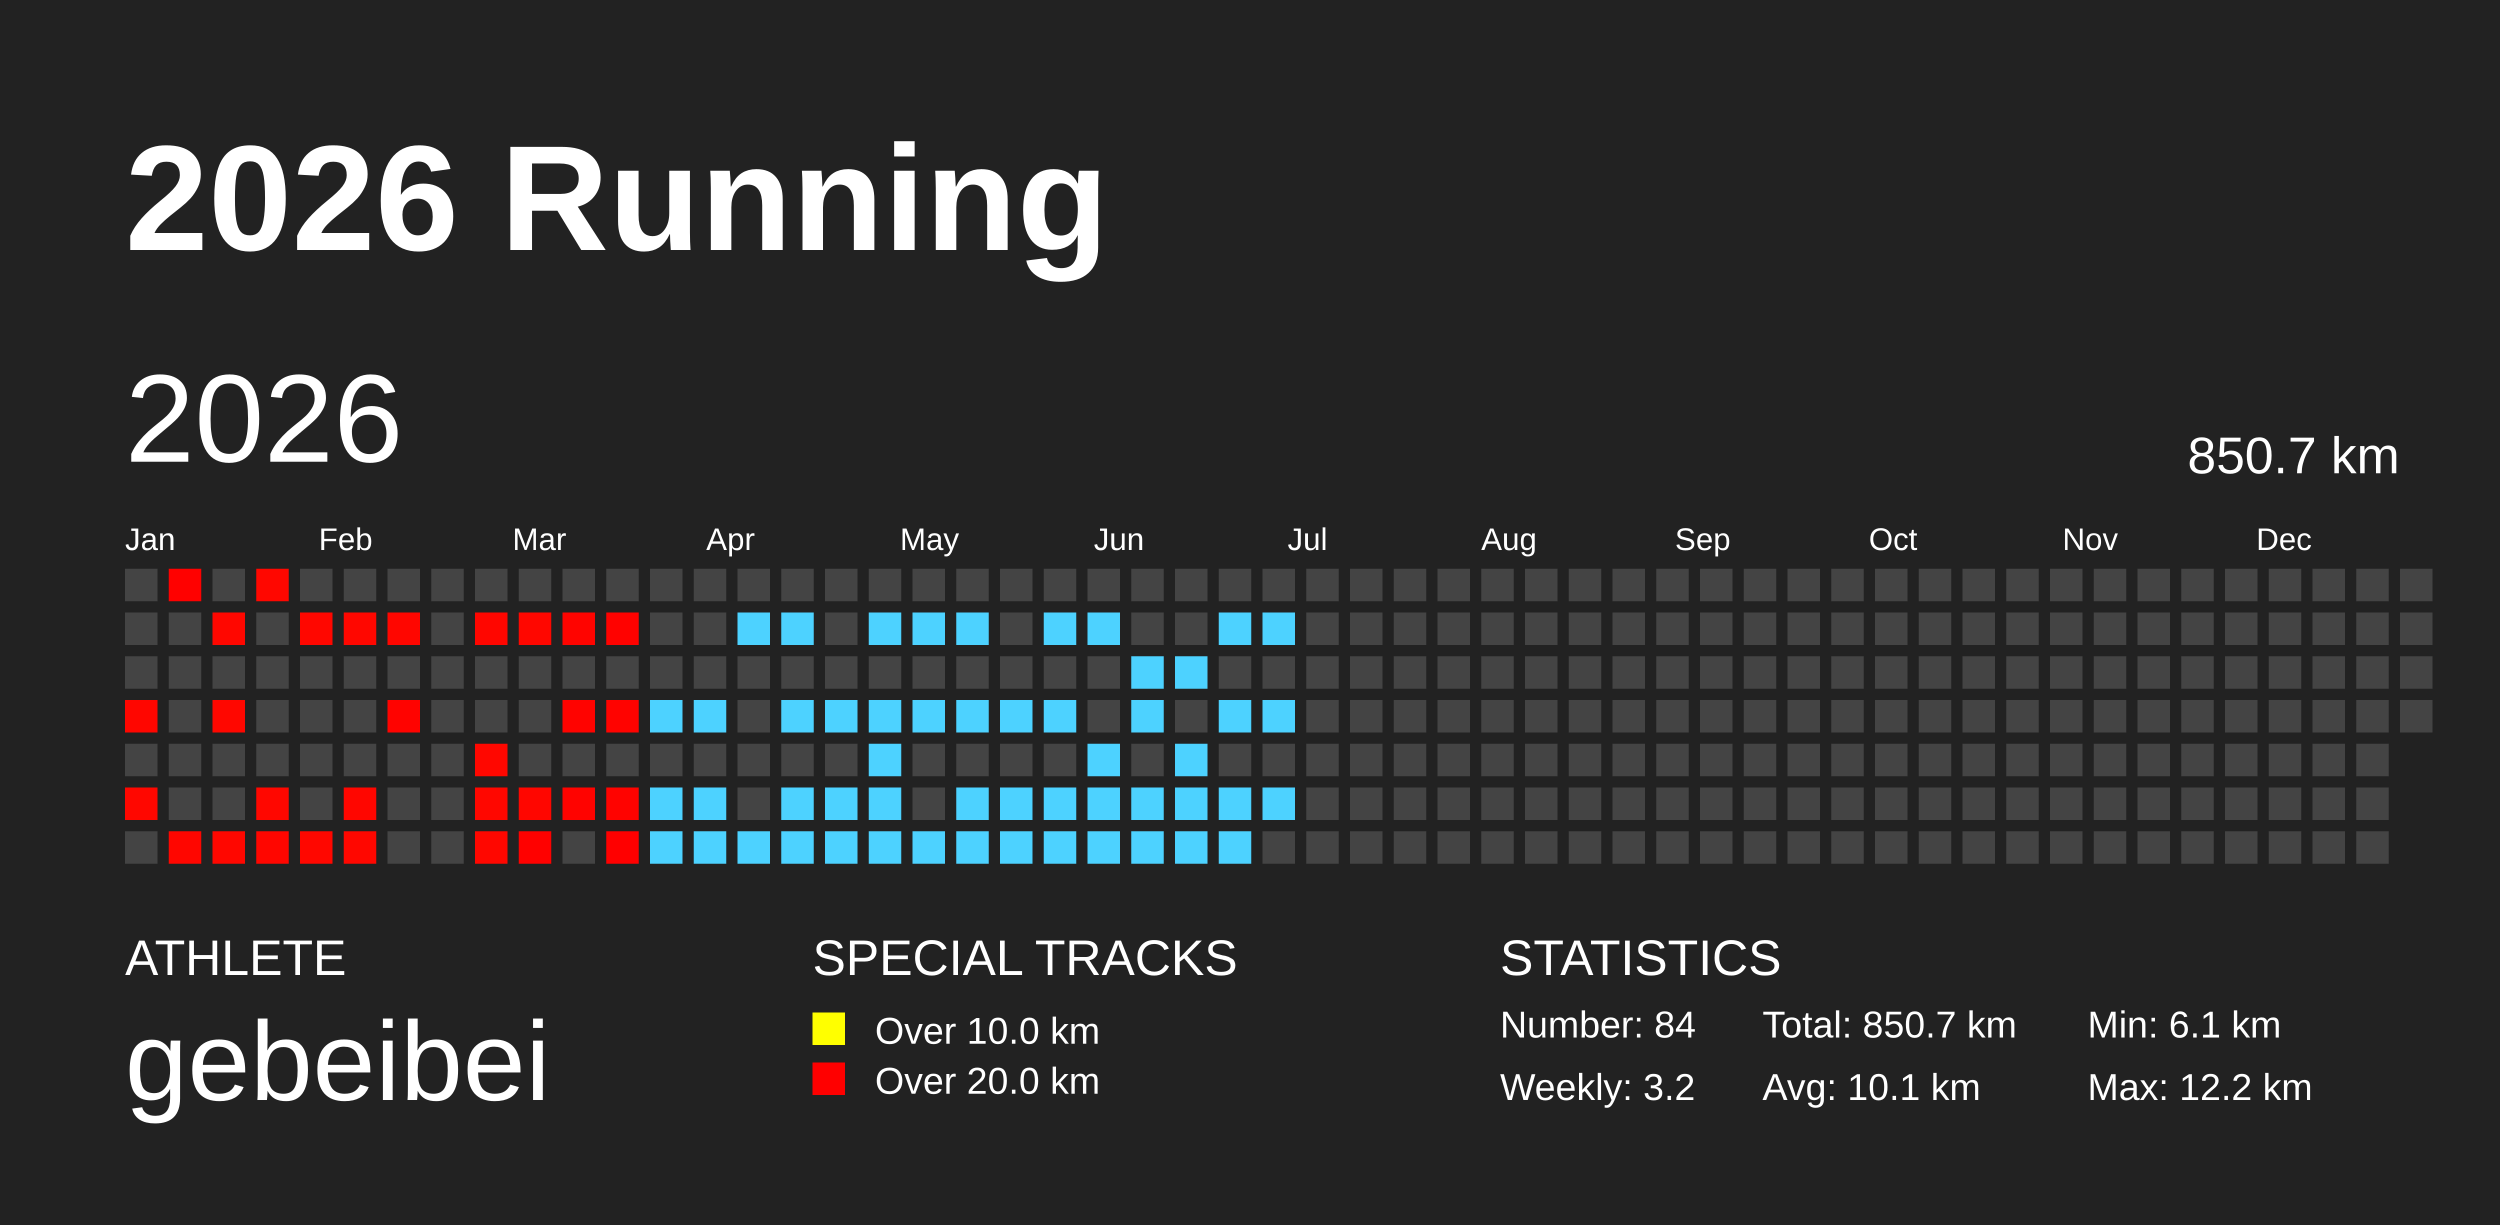
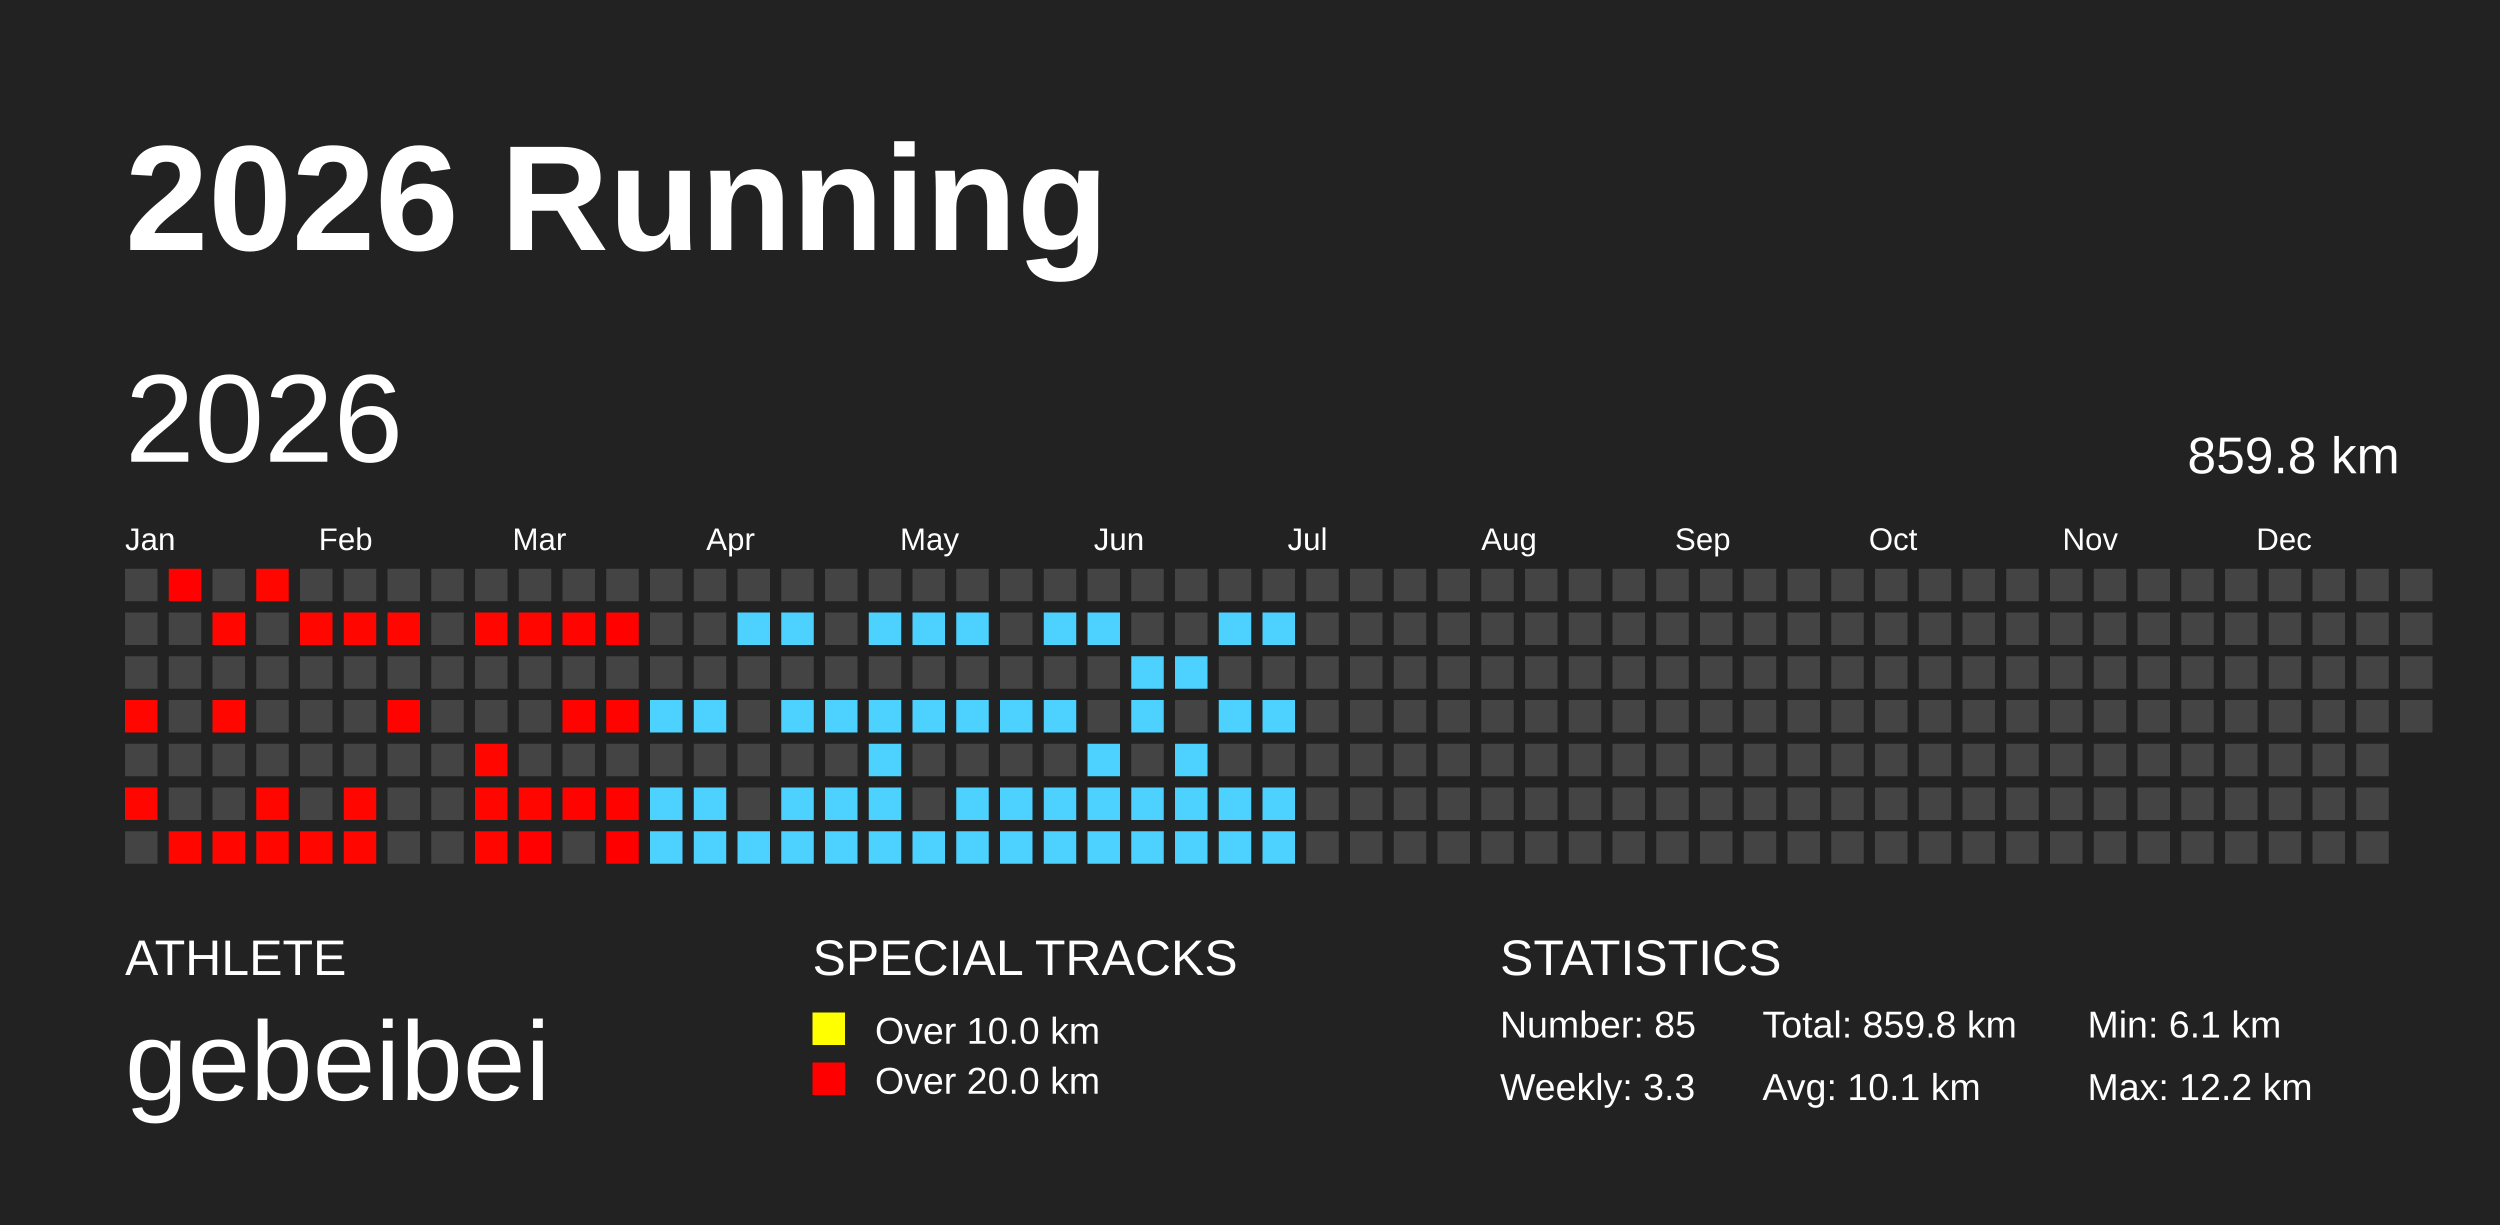
<svg xmlns="http://www.w3.org/2000/svg" baseProfile="full" height="98mm" version="1.1" viewBox="0,0,200,98" width="200mm">
  <defs />
  <rect fill="#222222" height="98" width="200" x="0" y="0" />
  <text fill="#FFFFFF" style="font-size:12px; font-family:Arial; font-weight:bold;" x="10" y="20">2026 Running</text>
  <text fill="#FFFFFF" style="font-size:4px; font-family:Arial" x="10" y="78">ATHLETE</text>
  <text fill="#FFFFFF" style="font-size:9px; font-family:Arial" x="10" y="88">gebeibei</text>
  <text fill="#FFFFFF" style="font-size:4px; font-family:Arial" x="65" y="78">SPECIAL TRACKS</text>
  <rect fill="yellow" height="2.6" width="2.6" x="65" y="81" />
  <text fill="#FFFFFF" style="font-size:3px; font-family:Arial" x="70" y="83.5">Over 10.0 km</text>
  <rect fill="red" height="2.6" width="2.6" x="65" y="85" />
  <text fill="#FFFFFF" style="font-size:3px; font-family:Arial" x="70" y="87.5">Over 20.0 km</text>
  <text fill="#FFFFFF" style="font-size:4px; font-family:Arial" x="120" y="78">STATISTICS</text>
-   <text fill="#FFFFFF" style="font-size:3px; font-family:Arial" x="120" y="83">Number: 84</text>
-   <text fill="#FFFFFF" style="font-size:3px; font-family:Arial" x="120" y="88">Weekly: 3.2</text>
-   <text fill="#FFFFFF" style="font-size:3px; font-family:Arial" x="141" y="83">Total: 850.7 km</text>
+   <text fill="#FFFFFF" style="font-size:3px; font-family:Arial" x="120" y="83">Number: 85</text>
+   <text fill="#FFFFFF" style="font-size:3px; font-family:Arial" x="120" y="88">Weekly: 3.3</text>
+   <text fill="#FFFFFF" style="font-size:3px; font-family:Arial" x="141" y="83">Total: 859.8 km</text>
  <text fill="#FFFFFF" style="font-size:3px; font-family:Arial" x="141" y="88">Avg: 10.1 km</text>
  <text fill="#FFFFFF" style="font-size:3px; font-family:Arial" x="167" y="83">Min: 6.1 km</text>
  <text fill="#FFFFFF" style="font-size:3px; font-family:Arial" x="167" y="88">Max: 12.2 km</text>
  <text dominant-baseline="hanging" fill="#FFFFFF" style="font-size:10.0px; font-family:Arial;" x="10" y="30">2026</text>
-   <text dominant-baseline="hanging" fill="#FFFFFF" style="font-size:4.125px; font-family:Arial;" x="175" y="35">850.7 km</text>
+   <text dominant-baseline="hanging" fill="#FFFFFF" style="font-size:4.125px; font-family:Arial;" x="175" y="35">859.8 km</text>
  <text fill="#FFFFFF" style="font-size:2.5px; font-family:Arial" x="10.0" y="44">Jan</text>
  <text fill="#FFFFFF" style="font-size:2.5px; font-family:Arial" x="25.5" y="44">Feb</text>
  <text fill="#FFFFFF" style="font-size:2.5px; font-family:Arial" x="41.0" y="44">Mar</text>
  <text fill="#FFFFFF" style="font-size:2.5px; font-family:Arial" x="56.5" y="44">Apr</text>
  <text fill="#FFFFFF" style="font-size:2.5px; font-family:Arial" x="72.0" y="44">May</text>
  <text fill="#FFFFFF" style="font-size:2.5px; font-family:Arial" x="87.5" y="44">Jun</text>
  <text fill="#FFFFFF" style="font-size:2.5px; font-family:Arial" x="103.0" y="44">Jul</text>
  <text fill="#FFFFFF" style="font-size:2.5px; font-family:Arial" x="118.5" y="44">Aug</text>
  <text fill="#FFFFFF" style="font-size:2.5px; font-family:Arial" x="134.0" y="44">Sep</text>
  <text fill="#FFFFFF" style="font-size:2.5px; font-family:Arial" x="149.5" y="44">Oct</text>
  <text fill="#FFFFFF" style="font-size:2.5px; font-family:Arial" x="165.0" y="44">Nov</text>
  <text fill="#FFFFFF" style="font-size:2.5px; font-family:Arial" x="180.5" y="44">Dec</text>
  <rect fill="#444444" height="2.6" width="2.6" x="10.0" y="45.5" />
  <rect fill="#444444" height="2.6" width="2.6" x="10.0" y="49.0" />
  <rect fill="#444444" height="2.6" width="2.6" x="10.0" y="52.5" />
  <rect fill="#ff0600" height="2.6" width="2.6" x="10.0" y="56.0" />
  <rect fill="#444444" height="2.6" width="2.6" x="10.0" y="59.5" />
  <rect fill="#ff0700" height="2.6" width="2.6" x="10.0" y="63.0" />
  <rect fill="#444444" height="2.6" width="2.6" x="10.0" y="66.5" />
  <rect fill="#ff0100" height="2.6" width="2.6" x="13.5" y="45.5" />
  <rect fill="#444444" height="2.6" width="2.6" x="13.5" y="49.0" />
  <rect fill="#444444" height="2.6" width="2.6" x="13.5" y="52.5" />
  <rect fill="#444444" height="2.6" width="2.6" x="13.5" y="56.0" />
  <rect fill="#444444" height="2.6" width="2.6" x="13.5" y="59.5" />
  <rect fill="#444444" height="2.6" width="2.6" x="13.5" y="63.0" />
  <rect fill="#ff0600" height="2.6" width="2.6" x="13.5" y="66.5" />
  <rect fill="#444444" height="2.6" width="2.6" x="17.0" y="45.5" />
  <rect fill="#ff0700" height="2.6" width="2.6" x="17.0" y="49.0" />
  <rect fill="#444444" height="2.6" width="2.6" x="17.0" y="52.5" />
  <rect fill="#ff0700" height="2.6" width="2.6" x="17.0" y="56.0" />
  <rect fill="#444444" height="2.6" width="2.6" x="17.0" y="59.5" />
  <rect fill="#444444" height="2.6" width="2.6" x="17.0" y="63.0" />
  <rect fill="#ff0700" height="2.6" width="2.6" x="17.0" y="66.5" />
  <rect fill="#ff0700" height="2.6" width="2.6" x="20.5" y="45.5" />
  <rect fill="#444444" height="2.6" width="2.6" x="20.5" y="49.0" />
  <rect fill="#444444" height="2.6" width="2.6" x="20.5" y="52.5" />
  <rect fill="#444444" height="2.6" width="2.6" x="20.5" y="56.0" />
  <rect fill="#444444" height="2.6" width="2.6" x="20.5" y="59.5" />
  <rect fill="#ff0700" height="2.6" width="2.6" x="20.5" y="63.0" />
  <rect fill="#ff0600" height="2.6" width="2.6" x="20.5" y="66.5" />
  <rect fill="#444444" height="2.6" width="2.6" x="24.0" y="45.5" />
  <rect fill="#ff0700" height="2.6" width="2.6" x="24.0" y="49.0" />
  <rect fill="#444444" height="2.6" width="2.6" x="24.0" y="52.5" />
  <rect fill="#444444" height="2.6" width="2.6" x="24.0" y="56.0" />
  <rect fill="#444444" height="2.6" width="2.6" x="24.0" y="59.5" />
  <rect fill="#444444" height="2.6" width="2.6" x="24.0" y="63.0" />
  <rect fill="#ff0700" height="2.6" width="2.6" x="24.0" y="66.5" />
  <rect fill="#444444" height="2.6" width="2.6" x="27.5" y="45.5" />
  <rect fill="#ff0700" height="2.6" width="2.6" x="27.5" y="49.0" />
  <rect fill="#444444" height="2.6" width="2.6" x="27.5" y="52.5" />
  <rect fill="#444444" height="2.6" width="2.6" x="27.5" y="56.0" />
  <rect fill="#444444" height="2.6" width="2.6" x="27.5" y="59.5" />
  <rect fill="#ff0600" height="2.6" width="2.6" x="27.5" y="63.0" />
  <rect fill="#ff0700" height="2.6" width="2.6" x="27.5" y="66.5" />
  <rect fill="#444444" height="2.6" width="2.6" x="31.0" y="45.5" />
  <rect fill="#ff0600" height="2.6" width="2.6" x="31.0" y="49.0" />
  <rect fill="#444444" height="2.6" width="2.6" x="31.0" y="52.5" />
  <rect fill="#ff0300" height="2.6" width="2.6" x="31.0" y="56.0" />
  <rect fill="#444444" height="2.6" width="2.6" x="31.0" y="59.5" />
  <rect fill="#444444" height="2.6" width="2.6" x="31.0" y="63.0" />
  <rect fill="#444444" height="2.6" width="2.6" x="31.0" y="66.5" />
  <rect fill="#444444" height="2.6" width="2.6" x="34.5" y="45.5" />
  <rect fill="#444444" height="2.6" width="2.6" x="34.5" y="49.0" />
  <rect fill="#444444" height="2.6" width="2.6" x="34.5" y="52.5" />
  <rect fill="#444444" height="2.6" width="2.6" x="34.5" y="56.0" />
  <rect fill="#444444" height="2.6" width="2.6" x="34.5" y="59.5" />
  <rect fill="#444444" height="2.6" width="2.6" x="34.5" y="63.0" />
  <rect fill="#444444" height="2.6" width="2.6" x="34.5" y="66.5" />
  <rect fill="#444444" height="2.6" width="2.6" x="38.0" y="45.5" />
  <rect fill="#ff0600" height="2.6" width="2.6" x="38.0" y="49.0" />
  <rect fill="#444444" height="2.6" width="2.6" x="38.0" y="52.5" />
  <rect fill="#444444" height="2.6" width="2.6" x="38.0" y="56.0" />
  <rect fill="#ff0700" height="2.6" width="2.6" x="38.0" y="59.5" />
  <rect fill="#ff0700" height="2.6" width="2.6" x="38.0" y="63.0" />
  <rect fill="#ff0700" height="2.6" width="2.6" x="38.0" y="66.5" />
  <rect fill="#444444" height="2.6" width="2.6" x="41.5" y="45.5" />
  <rect fill="#ff0700" height="2.6" width="2.6" x="41.5" y="49.0" />
  <rect fill="#444444" height="2.6" width="2.6" x="41.5" y="52.5" />
  <rect fill="#444444" height="2.6" width="2.6" x="41.5" y="56.0" />
  <rect fill="#444444" height="2.6" width="2.6" x="41.5" y="59.5" />
  <rect fill="#ff0600" height="2.6" width="2.6" x="41.5" y="63.0" />
  <rect fill="#ff0100" height="2.6" width="2.6" x="41.5" y="66.5" />
  <rect fill="#444444" height="2.6" width="2.6" x="45.0" y="45.5" />
  <rect fill="#ff0400" height="2.6" width="2.6" x="45.0" y="49.0" />
  <rect fill="#444444" height="2.6" width="2.6" x="45.0" y="52.5" />
  <rect fill="#ff0300" height="2.6" width="2.6" x="45.0" y="56.0" />
  <rect fill="#444444" height="2.6" width="2.6" x="45.0" y="59.5" />
  <rect fill="#ff0300" height="2.6" width="2.6" x="45.0" y="63.0" />
  <rect fill="#444444" height="2.6" width="2.6" x="45.0" y="66.5" />
  <rect fill="#444444" height="2.6" width="2.6" x="48.5" y="45.5" />
  <rect fill="#ff0200" height="2.6" width="2.6" x="48.5" y="49.0" />
  <rect fill="#444444" height="2.6" width="2.6" x="48.5" y="52.5" />
  <rect fill="#ff0300" height="2.6" width="2.6" x="48.5" y="56.0" />
  <rect fill="#444444" height="2.6" width="2.6" x="48.5" y="59.5" />
  <rect fill="#ff0300" height="2.6" width="2.6" x="48.5" y="63.0" />
  <rect fill="#ff0000" height="2.6" width="2.6" x="48.5" y="66.5" />
  <rect fill="#444444" height="2.6" width="2.6" x="52.0" y="45.5" />
  <rect fill="#444444" height="2.6" width="2.6" x="52.0" y="49.0" />
  <rect fill="#444444" height="2.6" width="2.6" x="52.0" y="52.5" />
  <rect fill="#4dd2ff" height="2.6" width="2.6" x="52.0" y="56.0" />
  <rect fill="#444444" height="2.6" width="2.6" x="52.0" y="59.5" />
  <rect fill="#4dd2ff" height="2.6" width="2.6" x="52.0" y="63.0" />
  <rect fill="#4dd2ff" height="2.6" width="2.6" x="52.0" y="66.5" />
  <rect fill="#444444" height="2.6" width="2.6" x="55.5" y="45.5" />
  <rect fill="#444444" height="2.6" width="2.6" x="55.5" y="49.0" />
  <rect fill="#444444" height="2.6" width="2.6" x="55.5" y="52.5" />
  <rect fill="#4dd2ff" height="2.6" width="2.6" x="55.5" y="56.0" />
  <rect fill="#444444" height="2.6" width="2.6" x="55.5" y="59.5" />
  <rect fill="#4dd2ff" height="2.6" width="2.6" x="55.5" y="63.0" />
  <rect fill="#4dd2ff" height="2.6" width="2.6" x="55.5" y="66.5" />
  <rect fill="#444444" height="2.6" width="2.6" x="59.0" y="45.5" />
  <rect fill="#4dd2ff" height="2.6" width="2.6" x="59.0" y="49.0" />
  <rect fill="#444444" height="2.6" width="2.6" x="59.0" y="52.5" />
  <rect fill="#444444" height="2.6" width="2.6" x="59.0" y="56.0" />
  <rect fill="#444444" height="2.6" width="2.6" x="59.0" y="59.5" />
  <rect fill="#444444" height="2.6" width="2.6" x="59.0" y="63.0" />
  <rect fill="#4dd2ff" height="2.6" width="2.6" x="59.0" y="66.5" />
  <rect fill="#444444" height="2.6" width="2.6" x="62.5" y="45.5" />
  <rect fill="#4dd2ff" height="2.6" width="2.6" x="62.5" y="49.0" />
  <rect fill="#444444" height="2.6" width="2.6" x="62.5" y="52.5" />
  <rect fill="#4dd2ff" height="2.6" width="2.6" x="62.5" y="56.0" />
  <rect fill="#444444" height="2.6" width="2.6" x="62.5" y="59.5" />
  <rect fill="#4dd2ff" height="2.6" width="2.6" x="62.5" y="63.0" />
  <rect fill="#4dd2ff" height="2.6" width="2.6" x="62.5" y="66.5" />
  <rect fill="#444444" height="2.6" width="2.6" x="66.0" y="45.5" />
  <rect fill="#444444" height="2.6" width="2.6" x="66.0" y="49.0" />
  <rect fill="#444444" height="2.6" width="2.6" x="66.0" y="52.5" />
  <rect fill="#4dd2ff" height="2.6" width="2.6" x="66.0" y="56.0" />
  <rect fill="#444444" height="2.6" width="2.6" x="66.0" y="59.5" />
  <rect fill="#4dd2ff" height="2.6" width="2.6" x="66.0" y="63.0" />
  <rect fill="#4dd2ff" height="2.6" width="2.6" x="66.0" y="66.5" />
  <rect fill="#444444" height="2.6" width="2.6" x="69.5" y="45.5" />
  <rect fill="#4dd2ff" height="2.6" width="2.6" x="69.5" y="49.0" />
  <rect fill="#444444" height="2.6" width="2.6" x="69.5" y="52.5" />
  <rect fill="#4dd2ff" height="2.6" width="2.6" x="69.5" y="56.0" />
  <rect fill="#4dd2ff" height="2.6" width="2.6" x="69.5" y="59.5" />
  <rect fill="#4dd2ff" height="2.6" width="2.6" x="69.5" y="63.0" />
  <rect fill="#4dd2ff" height="2.6" width="2.6" x="69.5" y="66.5" />
  <rect fill="#444444" height="2.6" width="2.6" x="73.0" y="45.5" />
  <rect fill="#4dd2ff" height="2.6" width="2.6" x="73.0" y="49.0" />
  <rect fill="#444444" height="2.6" width="2.6" x="73.0" y="52.5" />
  <rect fill="#4dd2ff" height="2.6" width="2.6" x="73.0" y="56.0" />
  <rect fill="#444444" height="2.6" width="2.6" x="73.0" y="59.5" />
  <rect fill="#444444" height="2.6" width="2.6" x="73.0" y="63.0" />
  <rect fill="#4dd2ff" height="2.6" width="2.6" x="73.0" y="66.5" />
  <rect fill="#444444" height="2.6" width="2.6" x="76.5" y="45.5" />
  <rect fill="#4dd2ff" height="2.6" width="2.6" x="76.5" y="49.0" />
  <rect fill="#444444" height="2.6" width="2.6" x="76.5" y="52.5" />
  <rect fill="#4dd2ff" height="2.6" width="2.6" x="76.5" y="56.0" />
  <rect fill="#444444" height="2.6" width="2.6" x="76.5" y="59.5" />
  <rect fill="#4dd2ff" height="2.6" width="2.6" x="76.5" y="63.0" />
  <rect fill="#4dd2ff" height="2.6" width="2.6" x="76.5" y="66.5" />
  <rect fill="#444444" height="2.6" width="2.6" x="80.0" y="45.5" />
  <rect fill="#444444" height="2.6" width="2.6" x="80.0" y="49.0" />
  <rect fill="#444444" height="2.6" width="2.6" x="80.0" y="52.5" />
  <rect fill="#4dd2ff" height="2.6" width="2.6" x="80.0" y="56.0" />
  <rect fill="#444444" height="2.6" width="2.6" x="80.0" y="59.5" />
  <rect fill="#4dd2ff" height="2.6" width="2.6" x="80.0" y="63.0" />
  <rect fill="#4dd2ff" height="2.6" width="2.6" x="80.0" y="66.5" />
  <rect fill="#444444" height="2.6" width="2.6" x="83.5" y="45.5" />
  <rect fill="#4dd2ff" height="2.6" width="2.6" x="83.5" y="49.0" />
  <rect fill="#444444" height="2.6" width="2.6" x="83.5" y="52.5" />
  <rect fill="#4dd2ff" height="2.6" width="2.6" x="83.5" y="56.0" />
  <rect fill="#444444" height="2.6" width="2.6" x="83.5" y="59.5" />
  <rect fill="#4dd2ff" height="2.6" width="2.6" x="83.5" y="63.0" />
  <rect fill="#4dd2ff" height="2.6" width="2.6" x="83.5" y="66.5" />
  <rect fill="#444444" height="2.6" width="2.6" x="87.0" y="45.5" />
  <rect fill="#4dd2ff" height="2.6" width="2.6" x="87.0" y="49.0" />
  <rect fill="#444444" height="2.6" width="2.6" x="87.0" y="52.5" />
  <rect fill="#444444" height="2.6" width="2.6" x="87.0" y="56.0" />
  <rect fill="#4dd2ff" height="2.6" width="2.6" x="87.0" y="59.5" />
  <rect fill="#4dd2ff" height="2.6" width="2.6" x="87.0" y="63.0" />
  <rect fill="#4dd2ff" height="2.6" width="2.6" x="87.0" y="66.5" />
  <rect fill="#444444" height="2.6" width="2.6" x="90.5" y="45.5" />
  <rect fill="#444444" height="2.6" width="2.6" x="90.5" y="49.0" />
  <rect fill="#4dd2ff" height="2.6" width="2.6" x="90.5" y="52.5" />
  <rect fill="#4dd2ff" height="2.6" width="2.6" x="90.5" y="56.0" />
  <rect fill="#444444" height="2.6" width="2.6" x="90.5" y="59.5" />
  <rect fill="#4dd2ff" height="2.6" width="2.6" x="90.5" y="63.0" />
  <rect fill="#4dd2ff" height="2.6" width="2.6" x="90.5" y="66.5" />
  <rect fill="#444444" height="2.6" width="2.6" x="94.0" y="45.5" />
  <rect fill="#444444" height="2.6" width="2.6" x="94.0" y="49.0" />
  <rect fill="#4dd2ff" height="2.6" width="2.6" x="94.0" y="52.5" />
  <rect fill="#444444" height="2.6" width="2.6" x="94.0" y="56.0" />
  <rect fill="#4dd2ff" height="2.6" width="2.6" x="94.0" y="59.5" />
  <rect fill="#4dd2ff" height="2.6" width="2.6" x="94.0" y="63.0" />
  <rect fill="#4dd2ff" height="2.6" width="2.6" x="94.0" y="66.5" />
  <rect fill="#444444" height="2.6" width="2.6" x="97.5" y="45.5" />
  <rect fill="#4dd2ff" height="2.6" width="2.6" x="97.5" y="49.0" />
  <rect fill="#444444" height="2.6" width="2.6" x="97.5" y="52.5" />
  <rect fill="#4dd2ff" height="2.6" width="2.6" x="97.5" y="56.0" />
  <rect fill="#444444" height="2.6" width="2.6" x="97.5" y="59.5" />
  <rect fill="#4dd2ff" height="2.6" width="2.6" x="97.5" y="63.0" />
  <rect fill="#4dd2ff" height="2.6" width="2.6" x="97.5" y="66.5" />
  <rect fill="#444444" height="2.6" width="2.6" x="101.0" y="45.5" />
  <rect fill="#4dd2ff" height="2.6" width="2.6" x="101.0" y="49.0" />
  <rect fill="#444444" height="2.6" width="2.6" x="101.0" y="52.5" />
  <rect fill="#4dd2ff" height="2.6" width="2.6" x="101.0" y="56.0" />
  <rect fill="#444444" height="2.6" width="2.6" x="101.0" y="59.5" />
  <rect fill="#4dd2ff" height="2.6" width="2.6" x="101.0" y="63.0" />
-   <rect fill="#444444" height="2.6" width="2.6" x="101.0" y="66.5" />
+   <rect fill="#4dd2ff" height="2.6" width="2.6" x="101.0" y="66.5" />
  <rect fill="#444444" height="2.6" width="2.6" x="104.5" y="45.5" />
  <rect fill="#444444" height="2.6" width="2.6" x="104.5" y="49.0" />
  <rect fill="#444444" height="2.6" width="2.6" x="104.5" y="52.5" />
  <rect fill="#444444" height="2.6" width="2.6" x="104.5" y="56.0" />
  <rect fill="#444444" height="2.6" width="2.6" x="104.5" y="59.5" />
  <rect fill="#444444" height="2.6" width="2.6" x="104.5" y="63.0" />
  <rect fill="#444444" height="2.6" width="2.6" x="104.5" y="66.5" />
  <rect fill="#444444" height="2.6" width="2.6" x="108.0" y="45.5" />
  <rect fill="#444444" height="2.6" width="2.6" x="108.0" y="49.0" />
  <rect fill="#444444" height="2.6" width="2.6" x="108.0" y="52.5" />
  <rect fill="#444444" height="2.6" width="2.6" x="108.0" y="56.0" />
  <rect fill="#444444" height="2.6" width="2.6" x="108.0" y="59.5" />
  <rect fill="#444444" height="2.6" width="2.6" x="108.0" y="63.0" />
  <rect fill="#444444" height="2.6" width="2.6" x="108.0" y="66.5" />
  <rect fill="#444444" height="2.6" width="2.6" x="111.5" y="45.5" />
  <rect fill="#444444" height="2.6" width="2.6" x="111.5" y="49.0" />
  <rect fill="#444444" height="2.6" width="2.6" x="111.5" y="52.5" />
  <rect fill="#444444" height="2.6" width="2.6" x="111.5" y="56.0" />
  <rect fill="#444444" height="2.6" width="2.6" x="111.5" y="59.5" />
  <rect fill="#444444" height="2.6" width="2.6" x="111.5" y="63.0" />
  <rect fill="#444444" height="2.6" width="2.6" x="111.5" y="66.5" />
  <rect fill="#444444" height="2.6" width="2.6" x="115.0" y="45.5" />
  <rect fill="#444444" height="2.6" width="2.6" x="115.0" y="49.0" />
  <rect fill="#444444" height="2.6" width="2.6" x="115.0" y="52.5" />
  <rect fill="#444444" height="2.6" width="2.6" x="115.0" y="56.0" />
  <rect fill="#444444" height="2.6" width="2.6" x="115.0" y="59.5" />
  <rect fill="#444444" height="2.6" width="2.6" x="115.0" y="63.0" />
  <rect fill="#444444" height="2.6" width="2.6" x="115.0" y="66.5" />
  <rect fill="#444444" height="2.6" width="2.6" x="118.5" y="45.5" />
  <rect fill="#444444" height="2.6" width="2.6" x="118.5" y="49.0" />
  <rect fill="#444444" height="2.6" width="2.6" x="118.5" y="52.5" />
  <rect fill="#444444" height="2.6" width="2.6" x="118.5" y="56.0" />
  <rect fill="#444444" height="2.6" width="2.6" x="118.5" y="59.5" />
  <rect fill="#444444" height="2.6" width="2.6" x="118.5" y="63.0" />
  <rect fill="#444444" height="2.6" width="2.6" x="118.5" y="66.5" />
  <rect fill="#444444" height="2.6" width="2.6" x="122.0" y="45.5" />
  <rect fill="#444444" height="2.6" width="2.6" x="122.0" y="49.0" />
  <rect fill="#444444" height="2.6" width="2.6" x="122.0" y="52.5" />
  <rect fill="#444444" height="2.6" width="2.6" x="122.0" y="56.0" />
  <rect fill="#444444" height="2.6" width="2.6" x="122.0" y="59.5" />
  <rect fill="#444444" height="2.6" width="2.6" x="122.0" y="63.0" />
  <rect fill="#444444" height="2.6" width="2.6" x="122.0" y="66.5" />
  <rect fill="#444444" height="2.6" width="2.6" x="125.5" y="45.5" />
  <rect fill="#444444" height="2.6" width="2.6" x="125.5" y="49.0" />
  <rect fill="#444444" height="2.6" width="2.6" x="125.5" y="52.5" />
  <rect fill="#444444" height="2.6" width="2.6" x="125.5" y="56.0" />
  <rect fill="#444444" height="2.6" width="2.6" x="125.5" y="59.5" />
  <rect fill="#444444" height="2.6" width="2.6" x="125.5" y="63.0" />
  <rect fill="#444444" height="2.6" width="2.6" x="125.5" y="66.5" />
  <rect fill="#444444" height="2.6" width="2.6" x="129.0" y="45.5" />
  <rect fill="#444444" height="2.6" width="2.6" x="129.0" y="49.0" />
  <rect fill="#444444" height="2.6" width="2.6" x="129.0" y="52.5" />
  <rect fill="#444444" height="2.6" width="2.6" x="129.0" y="56.0" />
  <rect fill="#444444" height="2.6" width="2.6" x="129.0" y="59.5" />
  <rect fill="#444444" height="2.6" width="2.6" x="129.0" y="63.0" />
  <rect fill="#444444" height="2.6" width="2.6" x="129.0" y="66.5" />
  <rect fill="#444444" height="2.6" width="2.6" x="132.5" y="45.5" />
  <rect fill="#444444" height="2.6" width="2.6" x="132.5" y="49.0" />
  <rect fill="#444444" height="2.6" width="2.6" x="132.5" y="52.5" />
  <rect fill="#444444" height="2.6" width="2.6" x="132.5" y="56.0" />
  <rect fill="#444444" height="2.6" width="2.6" x="132.5" y="59.5" />
  <rect fill="#444444" height="2.6" width="2.6" x="132.5" y="63.0" />
  <rect fill="#444444" height="2.6" width="2.6" x="132.5" y="66.5" />
  <rect fill="#444444" height="2.6" width="2.6" x="136.0" y="45.5" />
  <rect fill="#444444" height="2.6" width="2.6" x="136.0" y="49.0" />
  <rect fill="#444444" height="2.6" width="2.6" x="136.0" y="52.5" />
  <rect fill="#444444" height="2.6" width="2.6" x="136.0" y="56.0" />
  <rect fill="#444444" height="2.6" width="2.6" x="136.0" y="59.5" />
  <rect fill="#444444" height="2.6" width="2.6" x="136.0" y="63.0" />
  <rect fill="#444444" height="2.6" width="2.6" x="136.0" y="66.5" />
  <rect fill="#444444" height="2.6" width="2.6" x="139.5" y="45.5" />
  <rect fill="#444444" height="2.6" width="2.6" x="139.5" y="49.0" />
  <rect fill="#444444" height="2.6" width="2.6" x="139.5" y="52.5" />
  <rect fill="#444444" height="2.6" width="2.6" x="139.5" y="56.0" />
  <rect fill="#444444" height="2.6" width="2.6" x="139.5" y="59.5" />
  <rect fill="#444444" height="2.6" width="2.6" x="139.5" y="63.0" />
  <rect fill="#444444" height="2.6" width="2.6" x="139.5" y="66.5" />
  <rect fill="#444444" height="2.6" width="2.6" x="143.0" y="45.5" />
  <rect fill="#444444" height="2.6" width="2.6" x="143.0" y="49.0" />
  <rect fill="#444444" height="2.6" width="2.6" x="143.0" y="52.5" />
  <rect fill="#444444" height="2.6" width="2.6" x="143.0" y="56.0" />
  <rect fill="#444444" height="2.6" width="2.6" x="143.0" y="59.5" />
  <rect fill="#444444" height="2.6" width="2.6" x="143.0" y="63.0" />
  <rect fill="#444444" height="2.6" width="2.6" x="143.0" y="66.5" />
  <rect fill="#444444" height="2.6" width="2.6" x="146.5" y="45.5" />
  <rect fill="#444444" height="2.6" width="2.6" x="146.5" y="49.0" />
  <rect fill="#444444" height="2.6" width="2.6" x="146.5" y="52.5" />
  <rect fill="#444444" height="2.6" width="2.6" x="146.5" y="56.0" />
  <rect fill="#444444" height="2.6" width="2.6" x="146.5" y="59.5" />
  <rect fill="#444444" height="2.6" width="2.6" x="146.5" y="63.0" />
  <rect fill="#444444" height="2.6" width="2.6" x="146.5" y="66.5" />
  <rect fill="#444444" height="2.6" width="2.6" x="150.0" y="45.5" />
  <rect fill="#444444" height="2.6" width="2.6" x="150.0" y="49.0" />
  <rect fill="#444444" height="2.6" width="2.6" x="150.0" y="52.5" />
  <rect fill="#444444" height="2.6" width="2.6" x="150.0" y="56.0" />
  <rect fill="#444444" height="2.6" width="2.6" x="150.0" y="59.5" />
  <rect fill="#444444" height="2.6" width="2.6" x="150.0" y="63.0" />
  <rect fill="#444444" height="2.6" width="2.6" x="150.0" y="66.5" />
  <rect fill="#444444" height="2.6" width="2.6" x="153.5" y="45.5" />
  <rect fill="#444444" height="2.6" width="2.6" x="153.5" y="49.0" />
  <rect fill="#444444" height="2.6" width="2.6" x="153.5" y="52.5" />
  <rect fill="#444444" height="2.6" width="2.6" x="153.5" y="56.0" />
  <rect fill="#444444" height="2.6" width="2.6" x="153.5" y="59.5" />
  <rect fill="#444444" height="2.6" width="2.6" x="153.5" y="63.0" />
  <rect fill="#444444" height="2.6" width="2.6" x="153.5" y="66.5" />
  <rect fill="#444444" height="2.6" width="2.6" x="157.0" y="45.5" />
  <rect fill="#444444" height="2.6" width="2.6" x="157.0" y="49.0" />
  <rect fill="#444444" height="2.6" width="2.6" x="157.0" y="52.5" />
  <rect fill="#444444" height="2.6" width="2.6" x="157.0" y="56.0" />
  <rect fill="#444444" height="2.6" width="2.6" x="157.0" y="59.5" />
  <rect fill="#444444" height="2.6" width="2.6" x="157.0" y="63.0" />
  <rect fill="#444444" height="2.6" width="2.6" x="157.0" y="66.5" />
  <rect fill="#444444" height="2.6" width="2.6" x="160.5" y="45.5" />
  <rect fill="#444444" height="2.6" width="2.6" x="160.5" y="49.0" />
  <rect fill="#444444" height="2.6" width="2.6" x="160.5" y="52.5" />
  <rect fill="#444444" height="2.6" width="2.6" x="160.5" y="56.0" />
  <rect fill="#444444" height="2.6" width="2.6" x="160.5" y="59.5" />
  <rect fill="#444444" height="2.6" width="2.6" x="160.5" y="63.0" />
  <rect fill="#444444" height="2.6" width="2.6" x="160.5" y="66.5" />
  <rect fill="#444444" height="2.6" width="2.6" x="164.0" y="45.5" />
  <rect fill="#444444" height="2.6" width="2.6" x="164.0" y="49.0" />
  <rect fill="#444444" height="2.6" width="2.6" x="164.0" y="52.5" />
  <rect fill="#444444" height="2.6" width="2.6" x="164.0" y="56.0" />
  <rect fill="#444444" height="2.6" width="2.6" x="164.0" y="59.5" />
  <rect fill="#444444" height="2.6" width="2.6" x="164.0" y="63.0" />
  <rect fill="#444444" height="2.6" width="2.6" x="164.0" y="66.5" />
  <rect fill="#444444" height="2.6" width="2.6" x="167.5" y="45.5" />
  <rect fill="#444444" height="2.6" width="2.6" x="167.5" y="49.0" />
  <rect fill="#444444" height="2.6" width="2.6" x="167.5" y="52.5" />
  <rect fill="#444444" height="2.6" width="2.6" x="167.5" y="56.0" />
  <rect fill="#444444" height="2.6" width="2.6" x="167.5" y="59.5" />
  <rect fill="#444444" height="2.6" width="2.6" x="167.5" y="63.0" />
  <rect fill="#444444" height="2.6" width="2.6" x="167.5" y="66.5" />
  <rect fill="#444444" height="2.6" width="2.6" x="171.0" y="45.5" />
  <rect fill="#444444" height="2.6" width="2.6" x="171.0" y="49.0" />
  <rect fill="#444444" height="2.6" width="2.6" x="171.0" y="52.5" />
  <rect fill="#444444" height="2.6" width="2.6" x="171.0" y="56.0" />
  <rect fill="#444444" height="2.6" width="2.6" x="171.0" y="59.5" />
  <rect fill="#444444" height="2.6" width="2.6" x="171.0" y="63.0" />
  <rect fill="#444444" height="2.6" width="2.6" x="171.0" y="66.5" />
  <rect fill="#444444" height="2.6" width="2.6" x="174.5" y="45.5" />
  <rect fill="#444444" height="2.6" width="2.6" x="174.5" y="49.0" />
  <rect fill="#444444" height="2.6" width="2.6" x="174.5" y="52.5" />
  <rect fill="#444444" height="2.6" width="2.6" x="174.5" y="56.0" />
  <rect fill="#444444" height="2.6" width="2.6" x="174.5" y="59.5" />
  <rect fill="#444444" height="2.6" width="2.6" x="174.5" y="63.0" />
  <rect fill="#444444" height="2.6" width="2.6" x="174.5" y="66.5" />
  <rect fill="#444444" height="2.6" width="2.6" x="178.0" y="45.5" />
  <rect fill="#444444" height="2.6" width="2.6" x="178.0" y="49.0" />
  <rect fill="#444444" height="2.6" width="2.6" x="178.0" y="52.5" />
  <rect fill="#444444" height="2.6" width="2.6" x="178.0" y="56.0" />
  <rect fill="#444444" height="2.6" width="2.6" x="178.0" y="59.5" />
  <rect fill="#444444" height="2.6" width="2.6" x="178.0" y="63.0" />
  <rect fill="#444444" height="2.6" width="2.6" x="178.0" y="66.5" />
  <rect fill="#444444" height="2.6" width="2.6" x="181.5" y="45.5" />
  <rect fill="#444444" height="2.6" width="2.6" x="181.5" y="49.0" />
  <rect fill="#444444" height="2.6" width="2.6" x="181.5" y="52.5" />
  <rect fill="#444444" height="2.6" width="2.6" x="181.5" y="56.0" />
  <rect fill="#444444" height="2.6" width="2.6" x="181.5" y="59.5" />
  <rect fill="#444444" height="2.6" width="2.6" x="181.5" y="63.0" />
  <rect fill="#444444" height="2.6" width="2.6" x="181.5" y="66.5" />
  <rect fill="#444444" height="2.6" width="2.6" x="185.0" y="45.5" />
  <rect fill="#444444" height="2.6" width="2.6" x="185.0" y="49.0" />
  <rect fill="#444444" height="2.6" width="2.6" x="185.0" y="52.5" />
  <rect fill="#444444" height="2.6" width="2.6" x="185.0" y="56.0" />
  <rect fill="#444444" height="2.6" width="2.6" x="185.0" y="59.5" />
  <rect fill="#444444" height="2.6" width="2.6" x="185.0" y="63.0" />
  <rect fill="#444444" height="2.6" width="2.6" x="185.0" y="66.5" />
  <rect fill="#444444" height="2.6" width="2.6" x="188.5" y="45.5" />
  <rect fill="#444444" height="2.6" width="2.6" x="188.5" y="49.0" />
  <rect fill="#444444" height="2.6" width="2.6" x="188.5" y="52.5" />
  <rect fill="#444444" height="2.6" width="2.6" x="188.5" y="56.0" />
  <rect fill="#444444" height="2.6" width="2.6" x="188.5" y="59.5" />
  <rect fill="#444444" height="2.6" width="2.6" x="188.5" y="63.0" />
  <rect fill="#444444" height="2.6" width="2.6" x="188.5" y="66.5" />
  <rect fill="#444444" height="2.6" width="2.6" x="192.0" y="45.5" />
  <rect fill="#444444" height="2.6" width="2.6" x="192.0" y="49.0" />
  <rect fill="#444444" height="2.6" width="2.6" x="192.0" y="52.5" />
  <rect fill="#444444" height="2.6" width="2.6" x="192.0" y="56.0" />
</svg>
